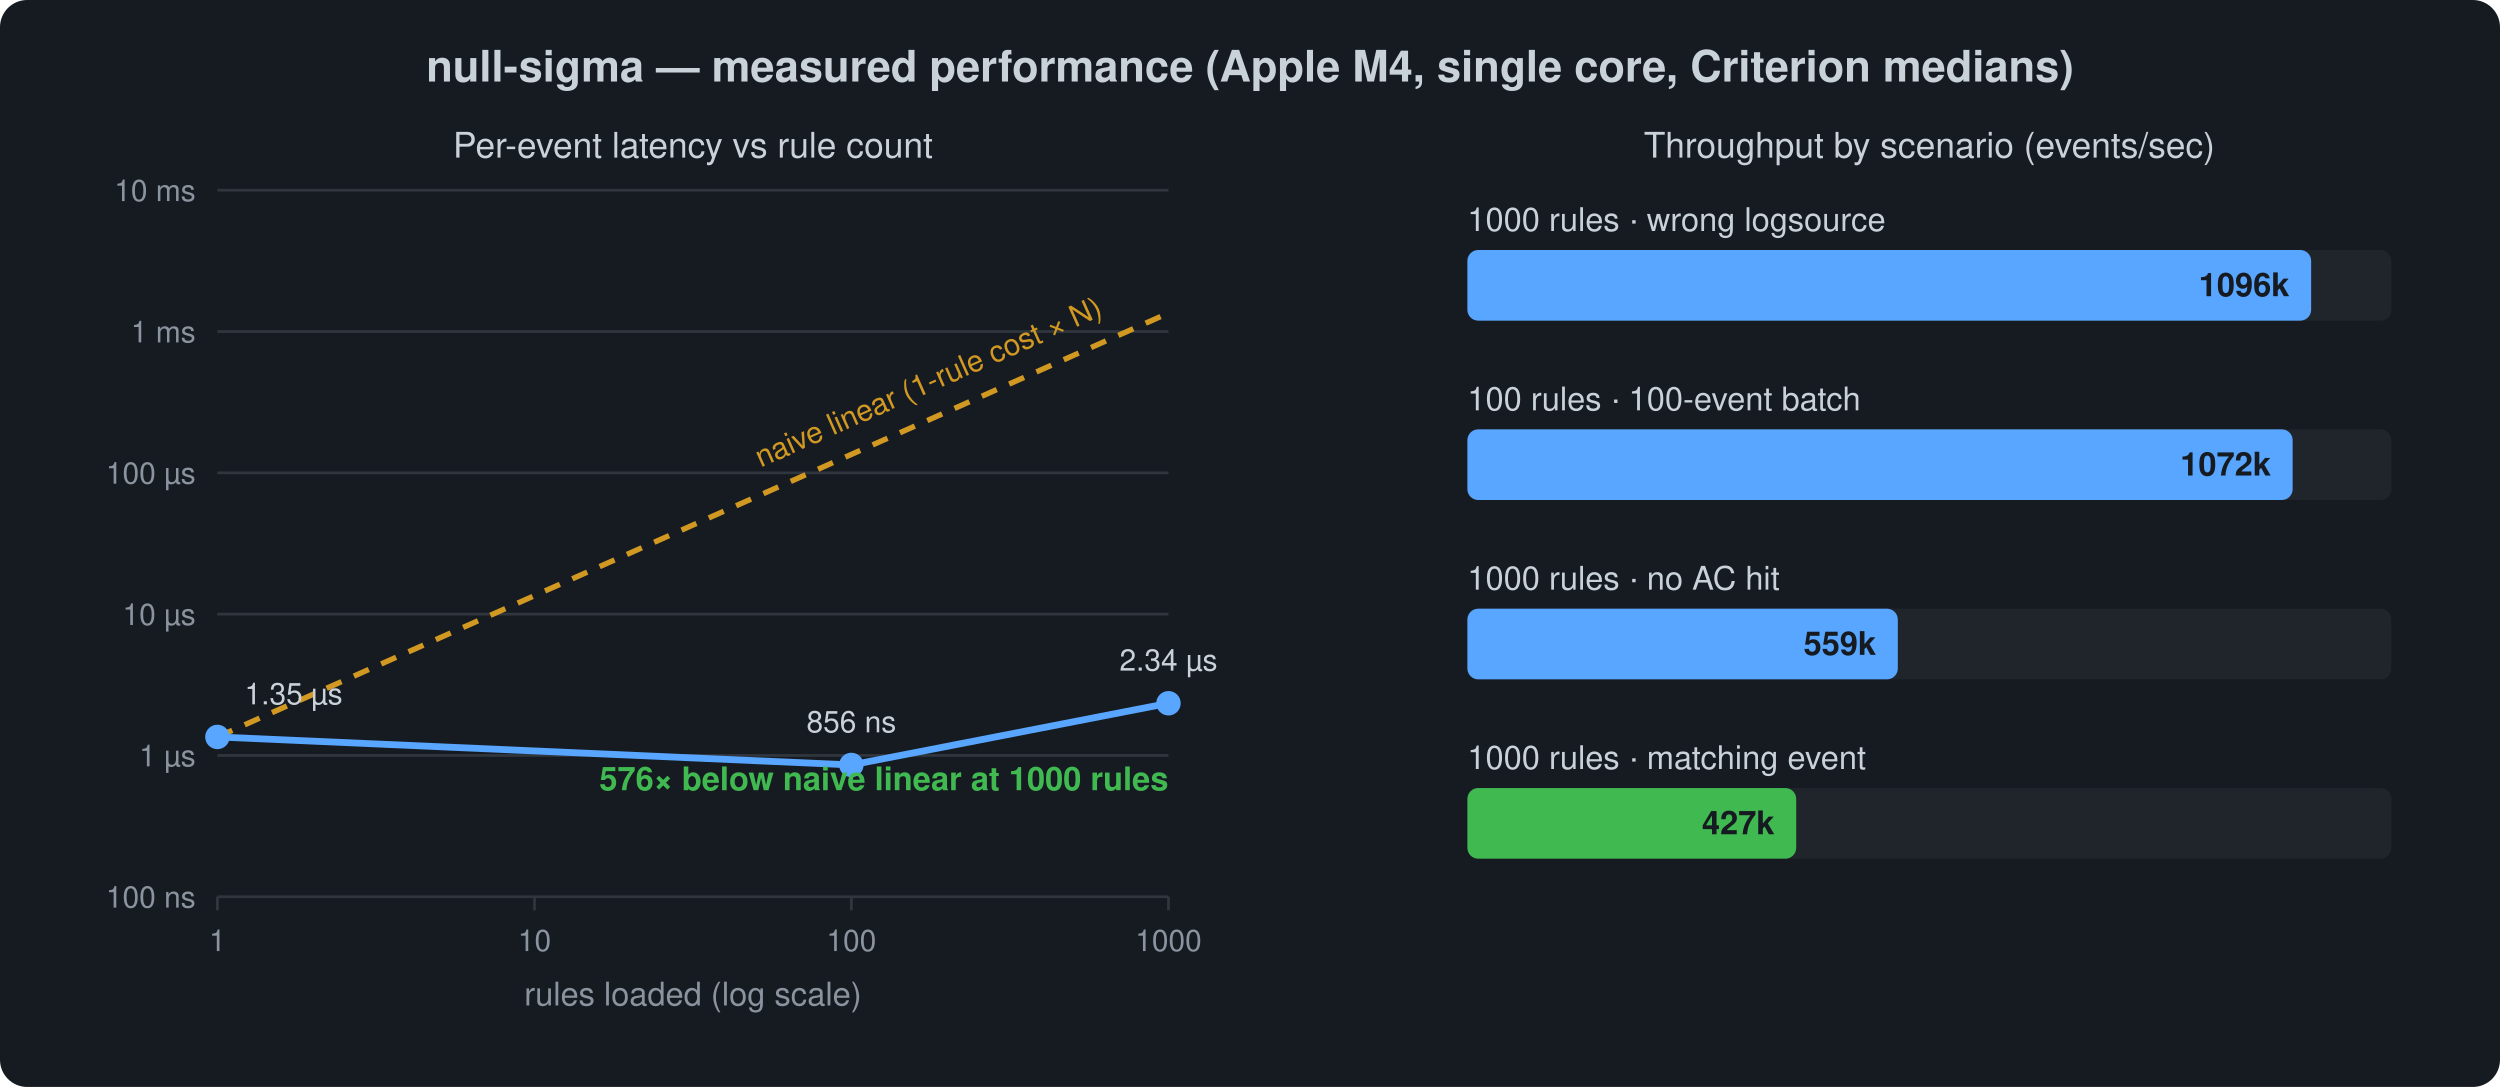
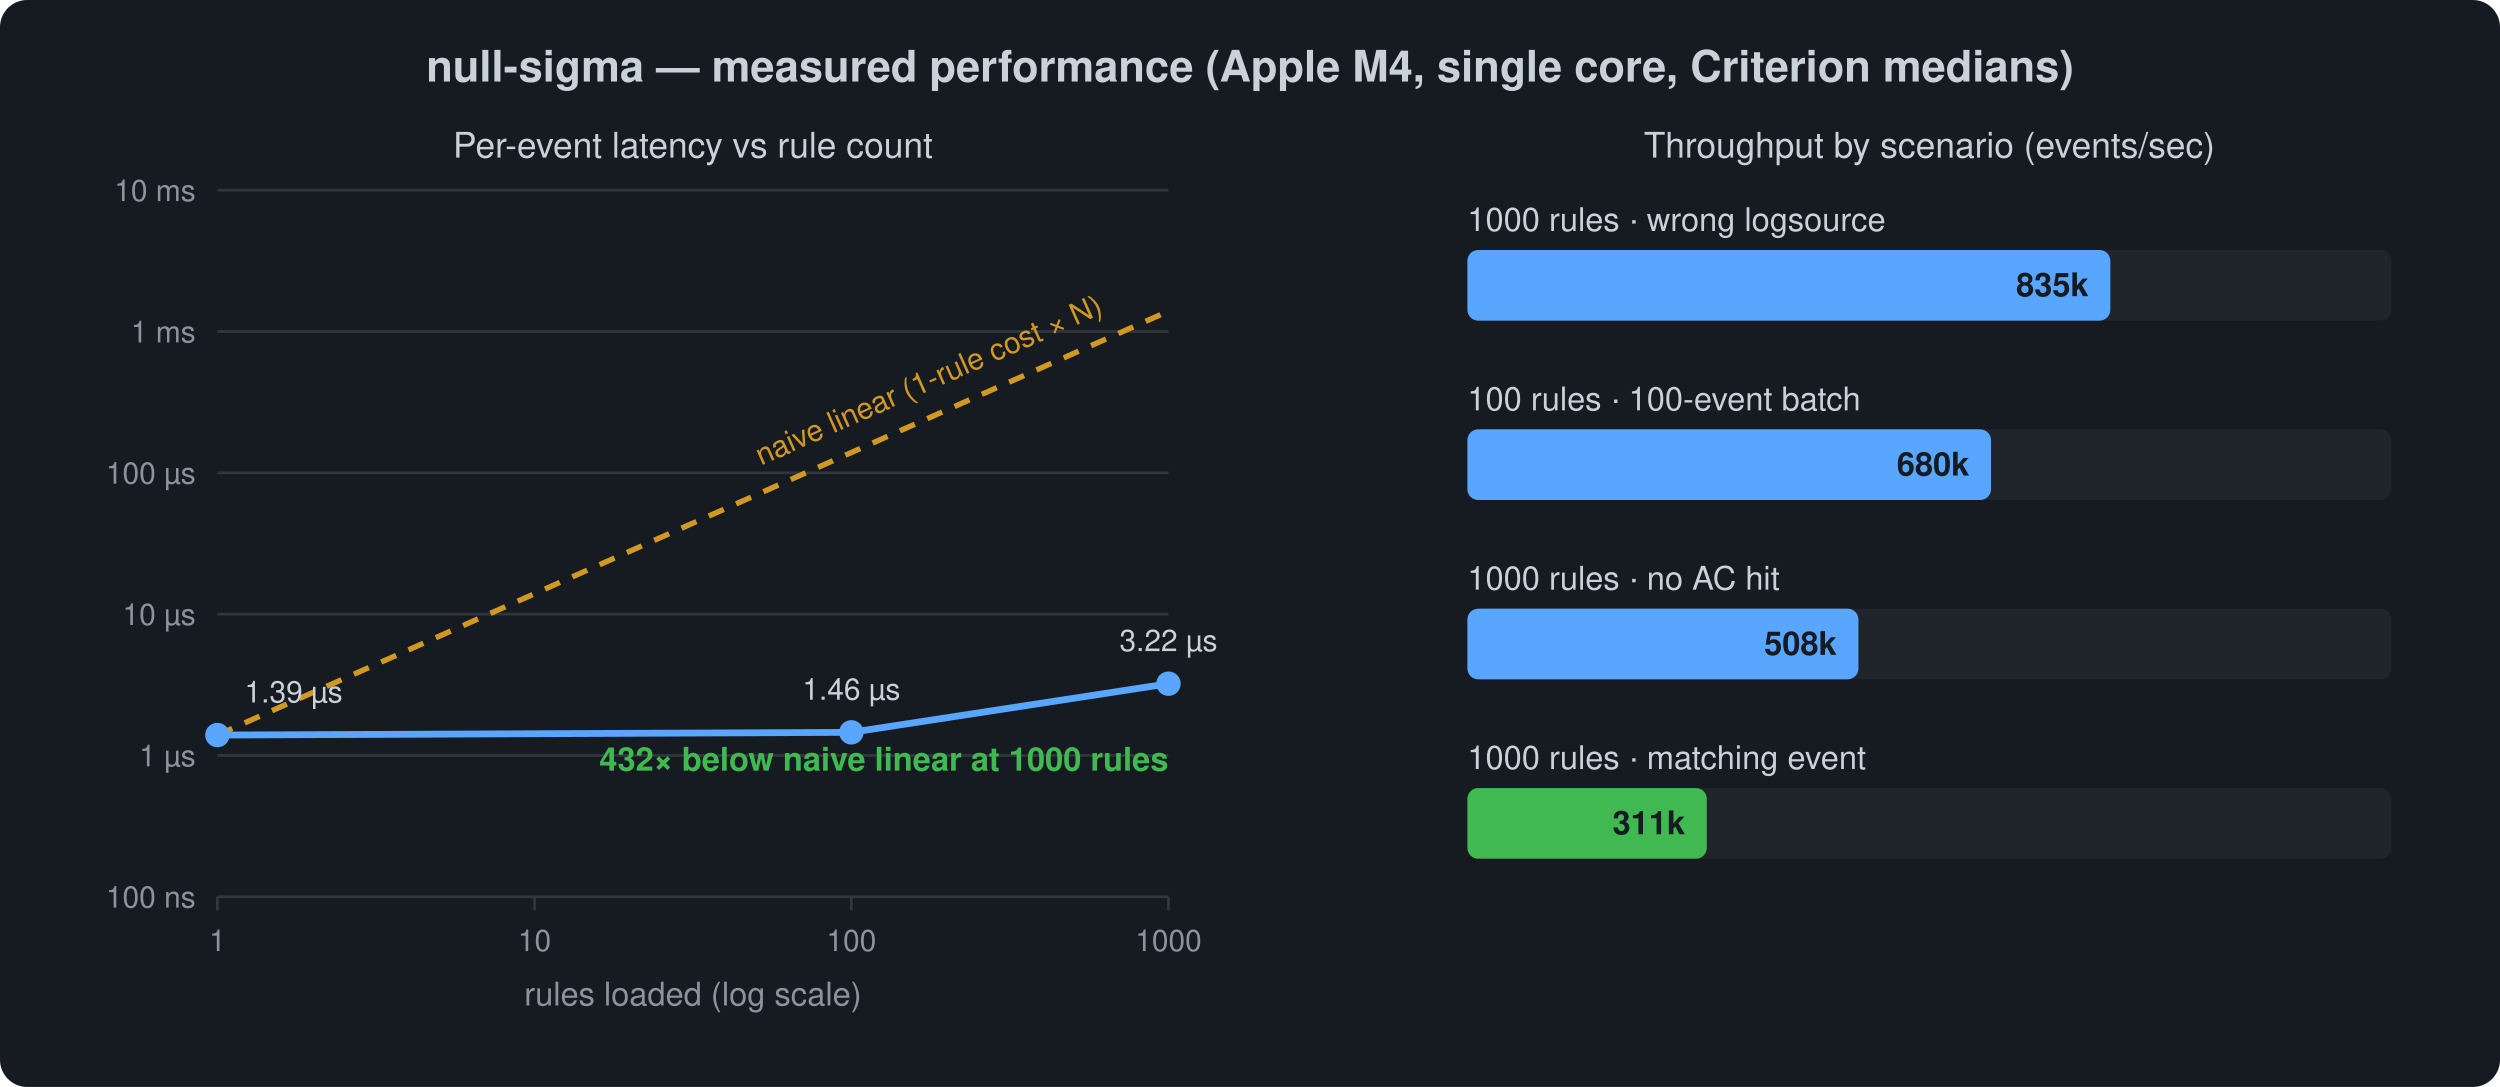
<svg xmlns="http://www.w3.org/2000/svg" width="920" height="400" viewBox="0 0 920 400" font-family="-apple-system, 'Segoe UI', Helvetica, Arial, sans-serif">
  <rect width="920" height="400" rx="10" fill="#161b22" />
  <text x="460.0" y="30" fill="#c9d1d9" font-size="16" font-weight="600" text-anchor="middle">null-sigma — measured performance (Apple M4, single core, Criterion medians)</text>
  <text x="255.0" y="58" fill="#c9d1d9" font-size="13" text-anchor="middle">Per-event latency vs rule count</text>
  <line x1="80" y1="330.0" x2="430" y2="330.0" stroke="#30363d" stroke-width="1" />
  <text x="72" y="334.0" fill="#8b949e" font-size="11" text-anchor="end">100 ns</text>
  <line x1="80" y1="278.0" x2="430" y2="278.0" stroke="#30363d" stroke-width="1" />
  <text x="72" y="282.0" fill="#8b949e" font-size="11" text-anchor="end">1 µs</text>
  <line x1="80" y1="226.0" x2="430" y2="226.0" stroke="#30363d" stroke-width="1" />
  <text x="72" y="230.0" fill="#8b949e" font-size="11" text-anchor="end">10 µs</text>
  <line x1="80" y1="174.0" x2="430" y2="174.0" stroke="#30363d" stroke-width="1" />
  <text x="72" y="178.0" fill="#8b949e" font-size="11" text-anchor="end">100 µs</text>
  <line x1="80" y1="122.0" x2="430" y2="122.0" stroke="#30363d" stroke-width="1" />
  <text x="72" y="126.0" fill="#8b949e" font-size="11" text-anchor="end">1 ms</text>
  <line x1="80" y1="70.0" x2="430" y2="70.0" stroke="#30363d" stroke-width="1" />
  <text x="72" y="74.0" fill="#8b949e" font-size="11" text-anchor="end">10 ms</text>
  <line x1="80.0" y1="330" x2="80.0" y2="335" stroke="#30363d" />
  <text x="80.0" y="350" fill="#8b949e" font-size="11" text-anchor="middle">1</text>
  <line x1="196.7" y1="330" x2="196.7" y2="335" stroke="#30363d" />
  <text x="196.7" y="350" fill="#8b949e" font-size="11" text-anchor="middle">10</text>
  <line x1="313.3" y1="330" x2="313.3" y2="335" stroke="#30363d" />
  <text x="313.3" y="350" fill="#8b949e" font-size="11" text-anchor="middle">100</text>
  <line x1="430.0" y1="330" x2="430.0" y2="335" stroke="#30363d" />
  <text x="430.0" y="350" fill="#8b949e" font-size="11" text-anchor="middle">1000</text>
  <text x="255.0" y="370" fill="#8b949e" font-size="12" text-anchor="middle">rules loaded (log scale)</text>
-   <line x1="80.0" y1="271.2" x2="430.0" y2="115.2" stroke="#d29922" stroke-width="2" stroke-dasharray="6 5" />
-   <text x="343.1" y="144.0" fill="#d29922" font-size="11" text-anchor="middle" transform="rotate(-24 343 144)">naive linear (1-rule cost × N)</text>
-   <polyline points="80.0,271.2 313.3,281.5 430.0,258.8" fill="none" stroke="#58a6ff" stroke-width="2.5" />
-   <circle cx="80.0" cy="271.2" r="4.5" fill="#58a6ff" />
-   <text x="90.0" y="259.2" fill="#c9d1d9" font-size="11" text-anchor="start">1.35 µs</text>
-   <circle cx="313.3" cy="281.5" r="4.5" fill="#58a6ff" />
-   <text x="313.3" y="269.5" fill="#c9d1d9" font-size="11" text-anchor="middle">856 ns</text>
-   <circle cx="430.0" cy="258.8" r="4.5" fill="#58a6ff" />
-   <text x="430.0" y="246.8" fill="#c9d1d9" font-size="11" text-anchor="middle">2.34 µs</text>
-   <text x="430.0" y="290.8" fill="#3fb950" font-size="12" font-weight="600" text-anchor="end">576× below naive linear at 1000 rules</text>
+   <line x1="80.0" y1="270.5" x2="430.0" y2="114.5" stroke="#d29922" stroke-width="2" stroke-dasharray="6 5" />
+   <text x="343.1" y="143.3" fill="#d29922" font-size="11" text-anchor="middle" transform="rotate(-24 343 143)">naive linear (1-rule cost × N)</text>
+   <polyline points="80.0,270.5 313.3,269.5 430.0,251.6" fill="none" stroke="#58a6ff" stroke-width="2.5" />
+   <circle cx="80.0" cy="270.5" r="4.5" fill="#58a6ff" />
+   <text x="90.0" y="258.5" fill="#c9d1d9" font-size="11" text-anchor="start">1.39 µs</text>
+   <circle cx="313.3" cy="269.5" r="4.5" fill="#58a6ff" />
+   <text x="313.3" y="257.5" fill="#c9d1d9" font-size="11" text-anchor="middle">1.46 µs</text>
+   <circle cx="430.0" cy="251.6" r="4.5" fill="#58a6ff" />
+   <text x="430.0" y="239.6" fill="#c9d1d9" font-size="11" text-anchor="middle">3.22 µs</text>
+   <text x="430.0" y="283.6" fill="#3fb950" font-size="12" font-weight="600" text-anchor="end">432× below naive linear at 1000 rules</text>
  <text x="710.0" y="58" fill="#c9d1d9" font-size="13" text-anchor="middle">Throughput by scenario (events/sec)</text>
  <text x="540" y="85" fill="#c9d1d9" font-size="12">1000 rules · wrong logsource</text>
  <rect x="540" y="92" width="340" height="26" rx="4" fill="#30363d" opacity="0.35" />
-   <rect x="540" y="92" width="310.5" height="26" rx="4" fill="#58a6ff" />
-   <text x="842.5" y="109.0" fill="#161b22" font-size="12" font-weight="600" text-anchor="end">1096k</text>
+   <rect x="540" y="92" width="236.6" height="26" rx="4" fill="#58a6ff" />
+   <text x="768.6" y="109.0" fill="#161b22" font-size="12" font-weight="600" text-anchor="end">835k</text>
  <text x="540" y="151" fill="#c9d1d9" font-size="12">100 rules · 100-event batch</text>
  <rect x="540" y="158" width="340" height="26" rx="4" fill="#30363d" opacity="0.35" />
-   <rect x="540" y="158" width="303.7" height="26" rx="4" fill="#58a6ff" />
-   <text x="835.7" y="175.0" fill="#161b22" font-size="12" font-weight="600" text-anchor="end">1072k</text>
+   <rect x="540" y="158" width="192.7" height="26" rx="4" fill="#58a6ff" />
+   <text x="724.7" y="175.0" fill="#161b22" font-size="12" font-weight="600" text-anchor="end">680k</text>
  <text x="540" y="217" fill="#c9d1d9" font-size="12">1000 rules · no AC hit</text>
  <rect x="540" y="224" width="340" height="26" rx="4" fill="#30363d" opacity="0.35" />
-   <rect x="540" y="224" width="158.4" height="26" rx="4" fill="#58a6ff" />
-   <text x="690.4" y="241.0" fill="#161b22" font-size="12" font-weight="600" text-anchor="end">559k</text>
+   <rect x="540" y="224" width="143.9" height="26" rx="4" fill="#58a6ff" />
+   <text x="675.9" y="241.0" fill="#161b22" font-size="12" font-weight="600" text-anchor="end">508k</text>
  <text x="540" y="283" fill="#c9d1d9" font-size="12">1000 rules · matching event</text>
  <rect x="540" y="290" width="340" height="26" rx="4" fill="#30363d" opacity="0.35" />
-   <rect x="540" y="290" width="121.0" height="26" rx="4" fill="#3fb950" />
-   <text x="653.0" y="307.0" fill="#161b22" font-size="12" font-weight="600" text-anchor="end">427k</text>
+   <rect x="540" y="290" width="88.1" height="26" rx="4" fill="#3fb950" />
+   <text x="620.1" y="307.0" fill="#161b22" font-size="12" font-weight="600" text-anchor="end">311k</text>
</svg>
